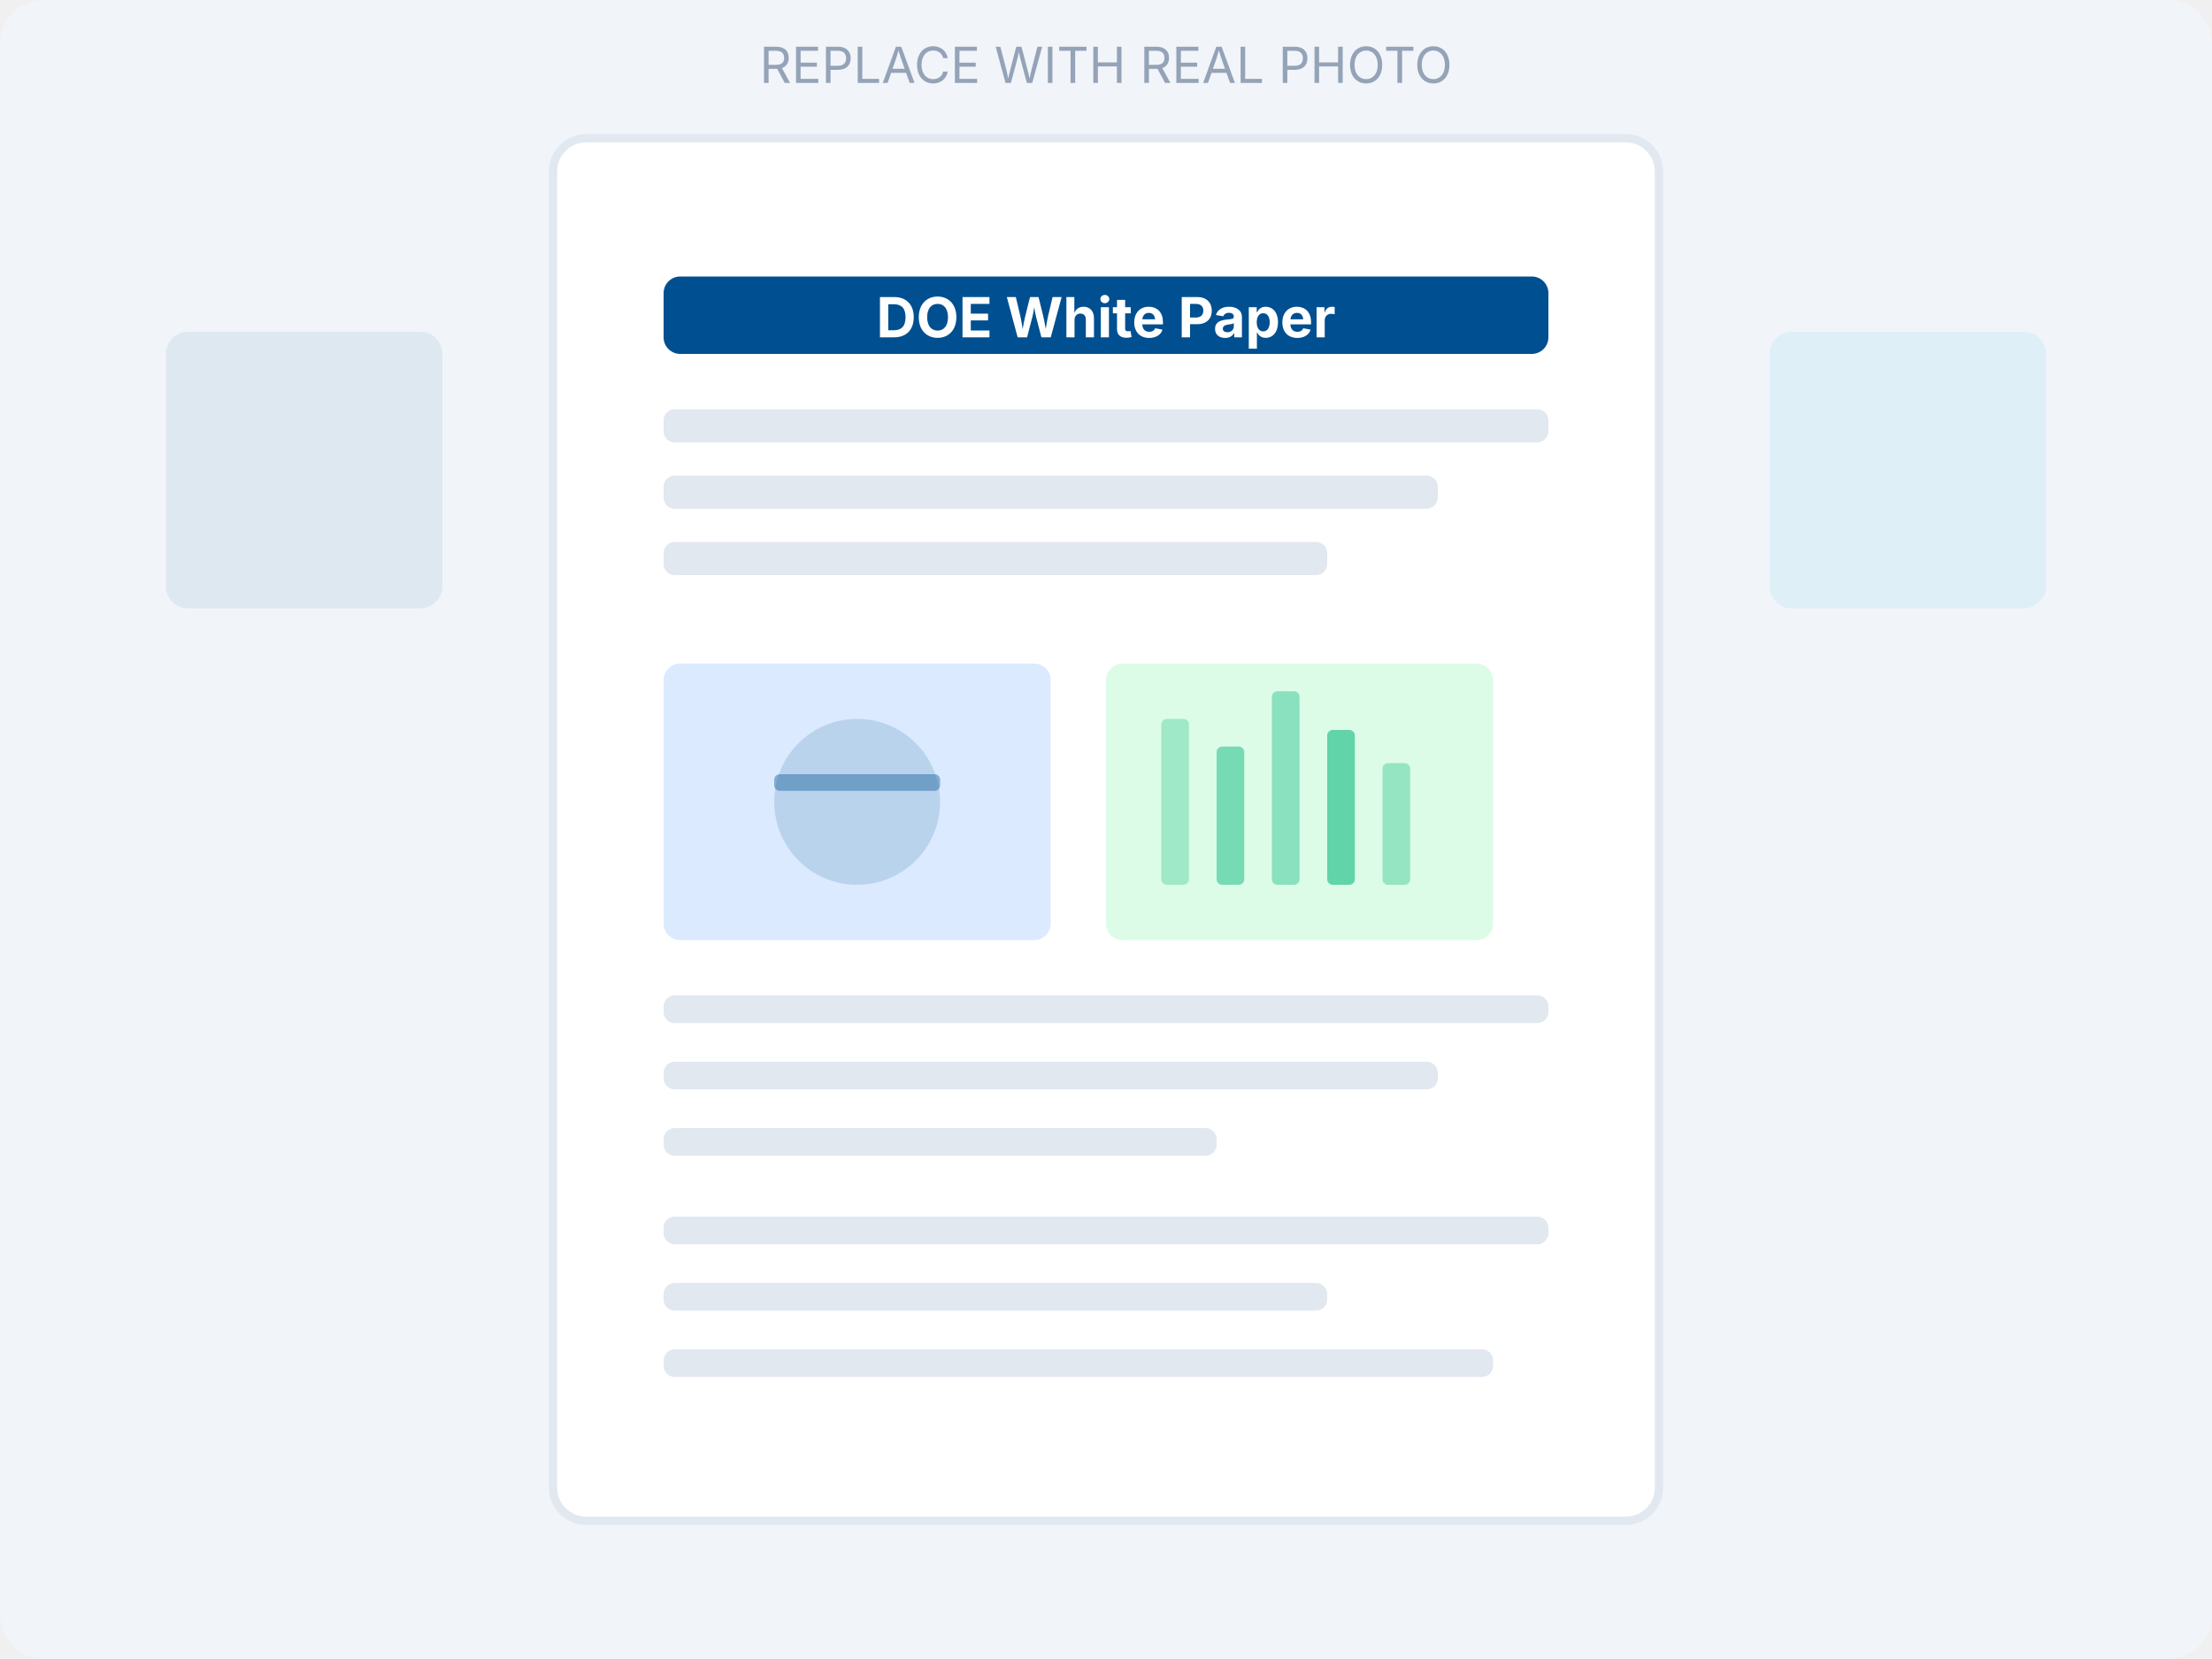
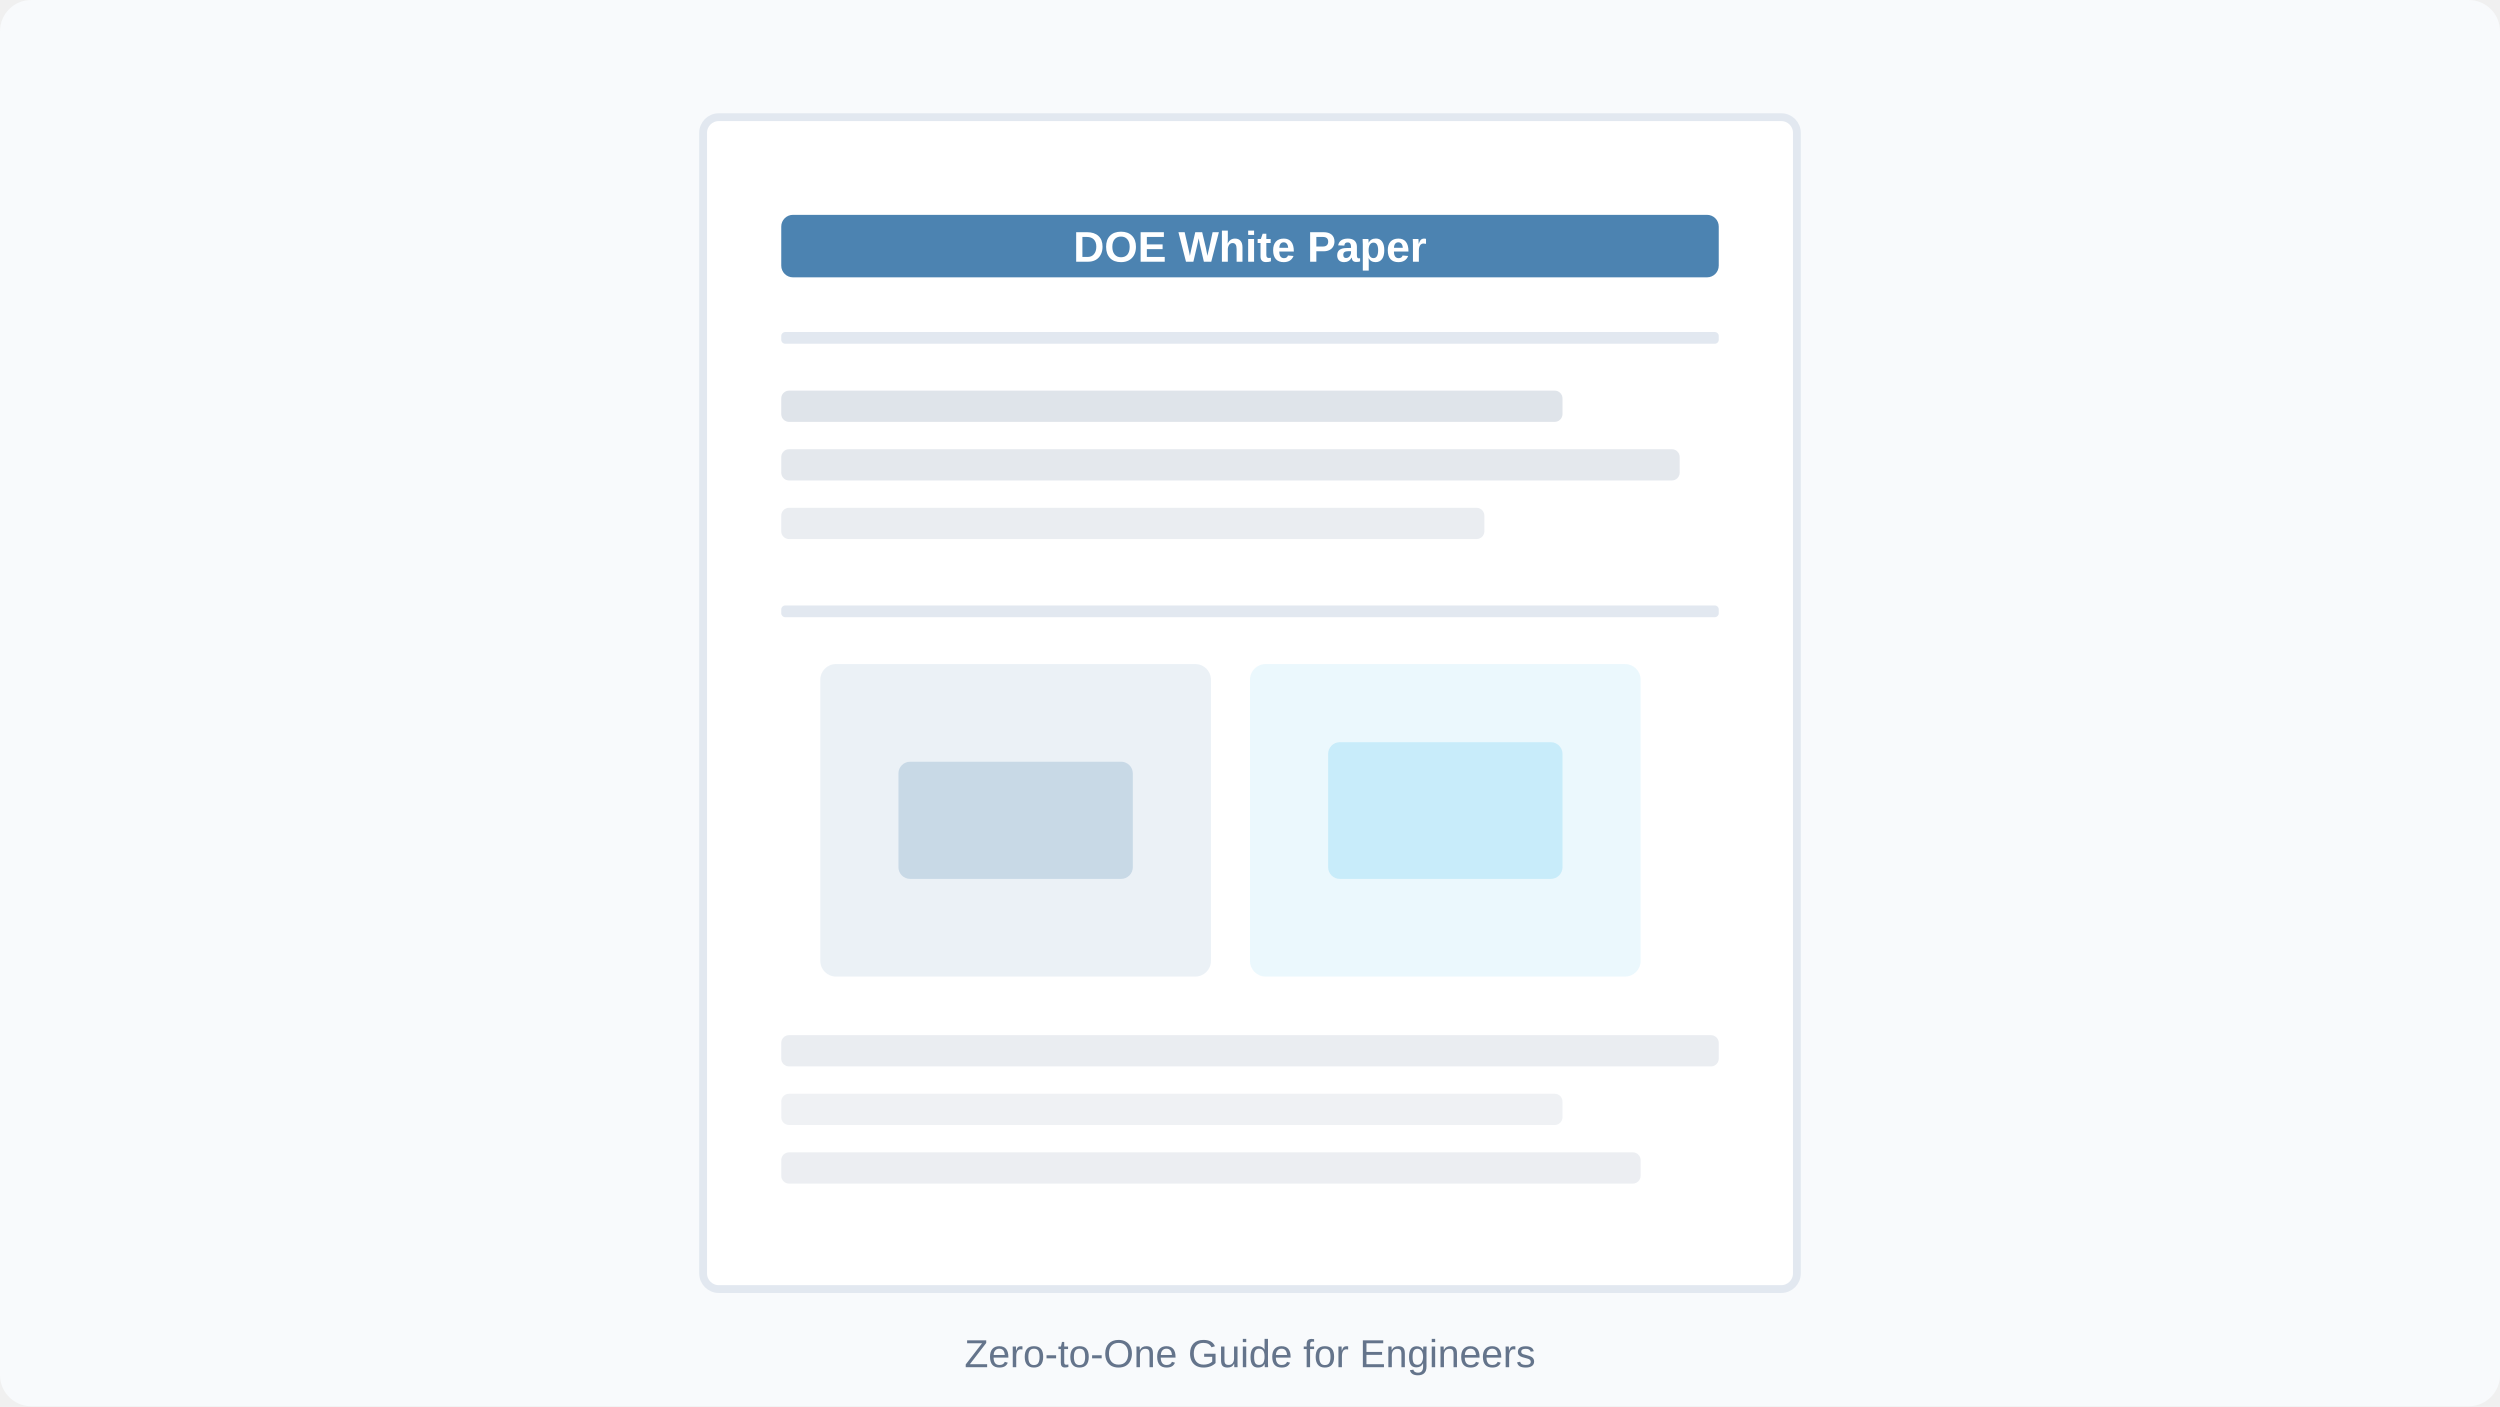
- <svg xmlns="http://www.w3.org/2000/svg" width="400" height="300" viewBox="0 0 400 300">
-   <rect width="400" height="300" rx="8" fill="#f1f5f9" />
-   <rect x="100" y="25" width="200" height="250" rx="6" fill="#fff" stroke="#e2e8f0" stroke-width="1.5" />
-   <rect x="120" y="50" width="160" height="14" rx="3" fill="#004f90" />
-   <text x="200" y="61" font-family="Inter,sans-serif" font-size="10" fill="#fff" text-anchor="middle" font-weight="700">DOE White Paper</text>
-   <rect x="120" y="74" width="160" height="6" rx="2" fill="#e2e8f0" />
-   <rect x="120" y="86" width="140" height="6" rx="2" fill="#e2e8f0" />
-   <rect x="120" y="98" width="120" height="6" rx="2" fill="#e2e8f0" />
-   <rect x="120" y="120" width="70" height="50" rx="3" fill="#dbeafe" />
-   <rect x="200" y="120" width="70" height="50" rx="3" fill="#dcfce7" />
-   <circle cx="155" cy="145" r="15" fill="#004f90" opacity="0.15" />
-   <rect x="140" y="140" width="30" height="3" rx="1" fill="#004f90" opacity="0.4" />
-   <rect x="210" y="130" width="5" height="30" rx="1" fill="#10b981" opacity="0.3" />
-   <rect x="220" y="135" width="5" height="25" rx="1" fill="#10b981" opacity="0.5" />
-   <rect x="230" y="125" width="5" height="35" rx="1" fill="#10b981" opacity="0.4" />
-   <rect x="240" y="132" width="5" height="28" rx="1" fill="#10b981" opacity="0.6" />
-   <rect x="250" y="138" width="5" height="22" rx="1" fill="#10b981" opacity="0.35" />
-   <rect x="120" y="180" width="160" height="5" rx="2" fill="#e2e8f0" />
-   <rect x="120" y="192" width="140" height="5" rx="2" fill="#e2e8f0" />
-   <rect x="120" y="204" width="100" height="5" rx="2" fill="#e2e8f0" />
-   <rect x="120" y="220" width="160" height="5" rx="2" fill="#e2e8f0" />
-   <rect x="120" y="232" width="120" height="5" rx="2" fill="#e2e8f0" />
-   <rect x="120" y="244" width="150" height="5" rx="2" fill="#e2e8f0" />
-   <rect x="30" y="60" width="50" height="50" rx="4" fill="#004f90" opacity="0.08" />
-   <rect x="320" y="60" width="50" height="50" rx="4" fill="#00a8e8" opacity="0.08" />
-   <text x="200" y="15" font-family="Inter,sans-serif" font-size="9" fill="#94a3b8" text-anchor="middle">REPLACE WITH REAL PHOTO</text>
+ <svg xmlns="http://www.w3.org/2000/svg" width="640" height="360" viewBox="0 0 640 360">
+   <rect width="640" height="360" rx="8" fill="#f8fafc" />
+   <rect x="180" y="30" width="280" height="300" rx="4" fill="#fff" stroke="#e2e8f0" stroke-width="2" />
+   <rect x="200" y="55" width="240" height="16" rx="3" fill="#004f90" opacity="0.7" />
+   <text x="320" y="67" font-family="Arial,sans-serif" font-size="11" fill="#fff" text-anchor="middle" font-weight="700">DOE White Paper</text>
+   <rect x="200" y="85" width="240" height="3" rx="1" fill="#e2e8f0" />
+   <rect x="200" y="100" width="200" height="8" rx="2" fill="#94a3b8" opacity="0.3" />
+   <rect x="200" y="115" width="230" height="8" rx="2" fill="#94a3b8" opacity="0.25" />
+   <rect x="200" y="130" width="180" height="8" rx="2" fill="#94a3b8" opacity="0.2" />
+   <rect x="200" y="155" width="240" height="3" rx="1" fill="#e2e8f0" />
+   <rect x="210" y="170" width="100" height="80" rx="4" fill="#004f90" opacity="0.08" />
+   <rect x="320" y="170" width="100" height="80" rx="4" fill="#00a8e8" opacity="0.08" />
+   <rect x="230" y="195" width="60" height="30" rx="3" fill="#004f90" opacity="0.15" />
+   <rect x="340" y="190" width="60" height="35" rx="3" fill="#00a8e8" opacity="0.15" />
+   <rect x="200" y="265" width="240" height="8" rx="2" fill="#94a3b8" opacity="0.2" />
+   <rect x="200" y="280" width="200" height="8" rx="2" fill="#94a3b8" opacity="0.15" />
+   <rect x="200" y="295" width="220" height="8" rx="2" fill="#94a3b8" opacity="0.18" />
+   <text x="320" y="350" font-family="Arial,sans-serif" font-size="10" fill="#64748b" text-anchor="middle">Zero-to-One Guide for Engineers</text>
</svg>
